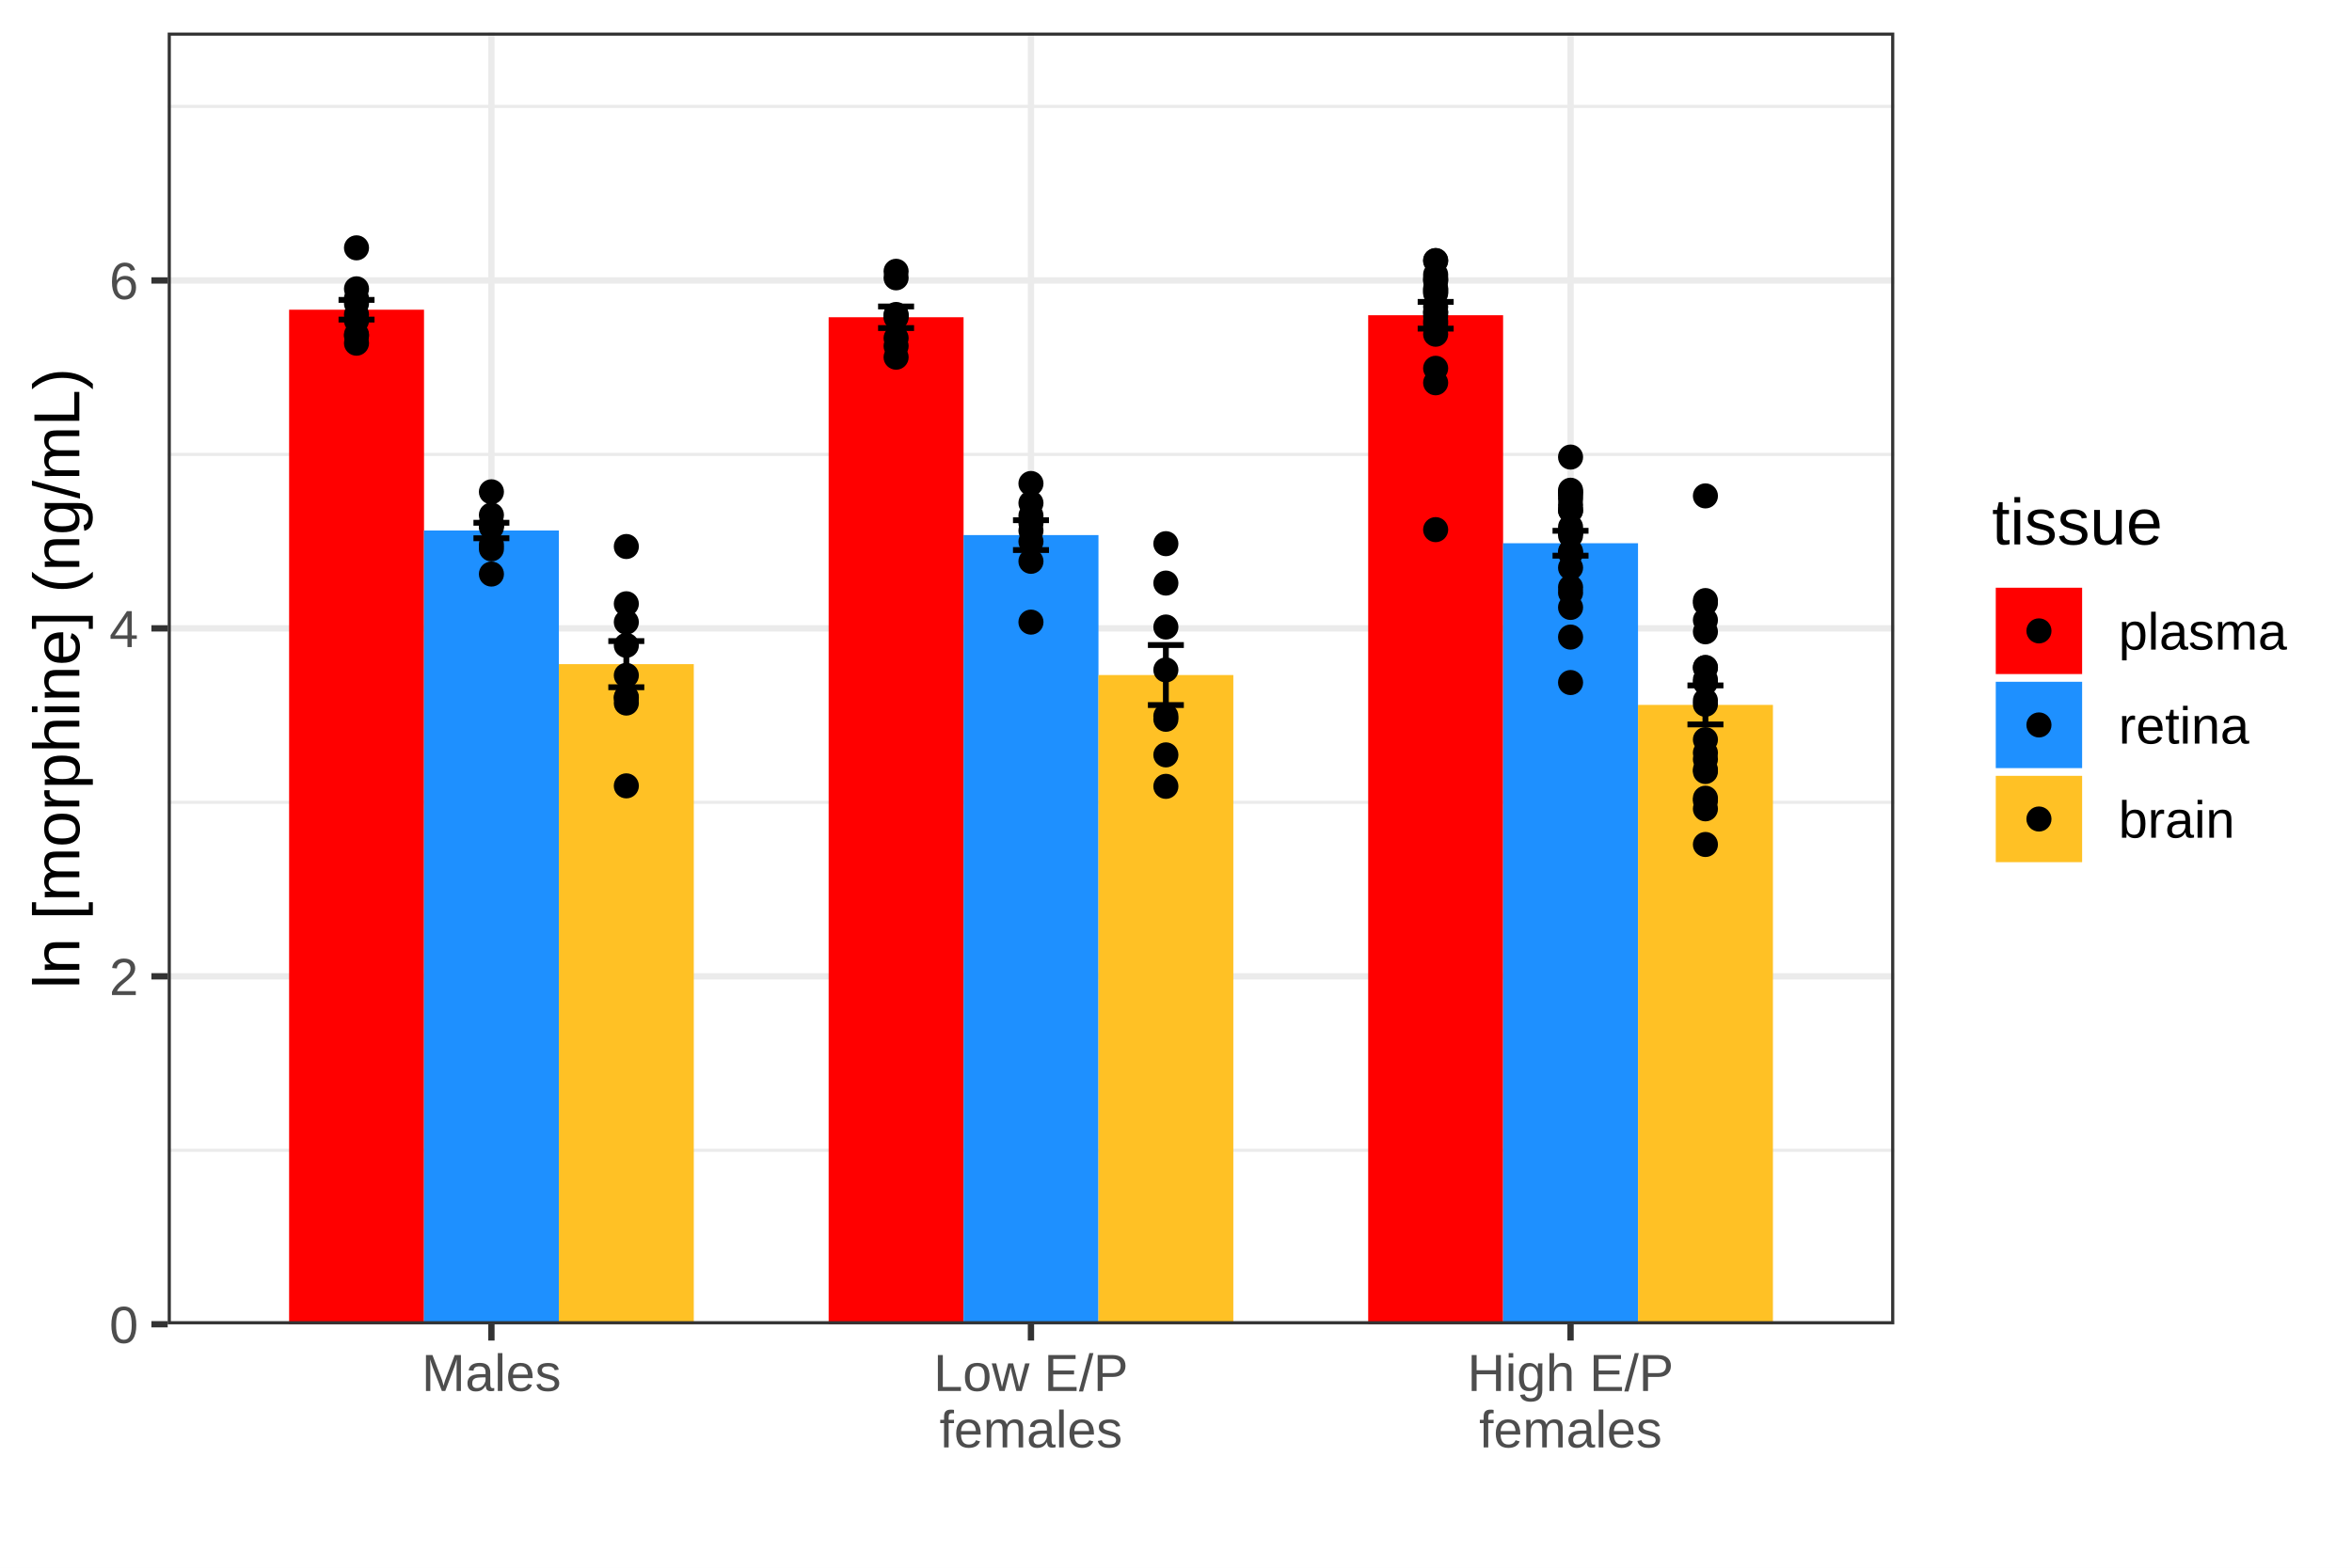
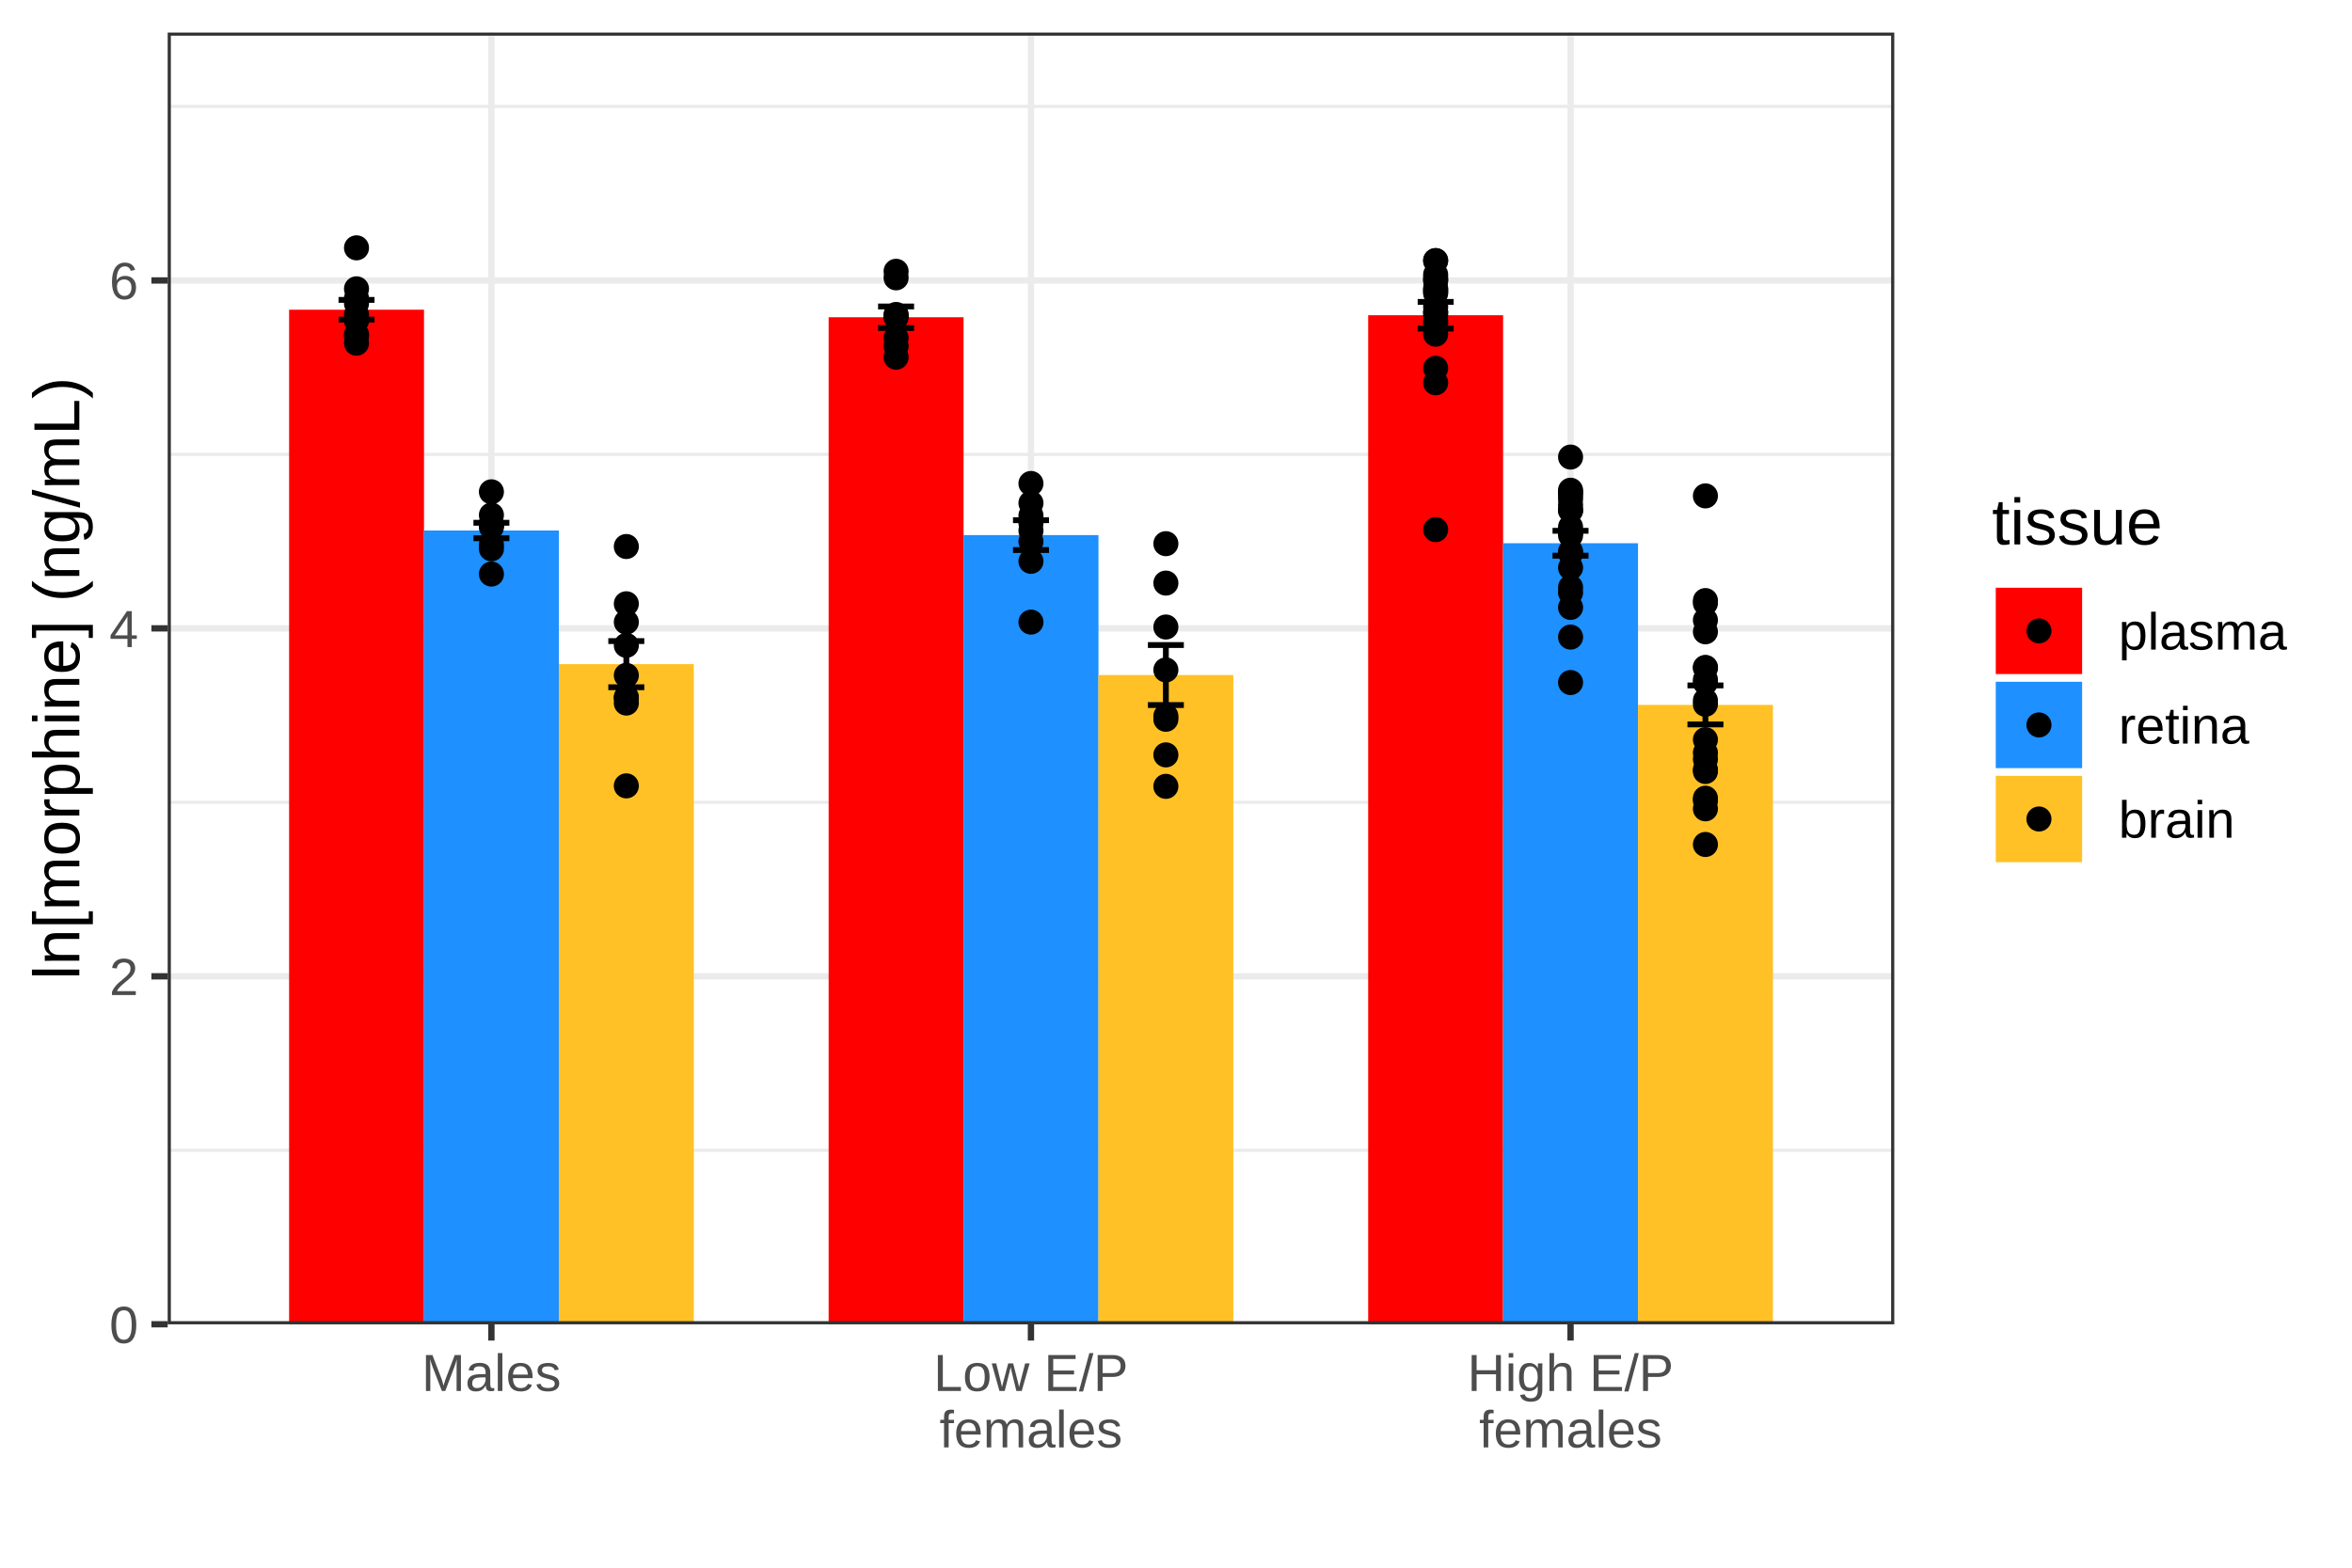
<svg xmlns="http://www.w3.org/2000/svg" class="svglite" width="432.00pt" height="288.00pt" viewBox="0 0 432.00 288.00">
  <defs>
    <style type="text/css">
    .svglite line, .svglite polyline, .svglite polygon, .svglite path, .svglite rect, .svglite circle {
      fill: none;
      stroke: #000000;
      stroke-linecap: round;
      stroke-linejoin: round;
      stroke-miterlimit: 10.00;
    }
    .svglite text {
      white-space: pre;
    }
  </style>
  </defs>
  <rect width="100%" height="100%" style="stroke: none; fill: #FFFFFF;" />
  <defs>
    <clipPath id="cpMC4wMHw0MzIuMDB8MC4wMHwyODguMDA=">
      <rect x="0.00" y="0.00" width="432.00" height="288.00" />
    </clipPath>
  </defs>
  <g clip-path="url(#cpMC4wMHw0MzIuMDB8MC4wMHwyODguMDA=)">
    <rect x="0.00" y="0.00" width="432.00" height="288.00" style="stroke-width: 1.16; stroke: #FFFFFF; fill: #FFFFFF;" />
  </g>
  <defs>
    <clipPath id="cpMzAuODB8MzQ3LjkzfDUuOTh8MjQzLjI4">
      <rect x="30.80" y="5.98" width="317.13" height="237.31" />
    </clipPath>
  </defs>
  <g clip-path="url(#cpMzAuODB8MzQ3LjkzfDUuOTh8MjQzLjI4)">
    <rect x="30.80" y="5.98" width="317.13" height="237.31" style="stroke-width: 1.16; stroke: none; fill: #FFFFFF;" />
    <polyline points="30.80,211.32 347.93,211.32 " style="stroke-width: 0.58; stroke: #EBEBEB; stroke-linecap: butt;" />
    <polyline points="30.80,147.40 347.93,147.40 " style="stroke-width: 0.58; stroke: #EBEBEB; stroke-linecap: butt;" />
    <polyline points="30.80,83.48 347.93,83.48 " style="stroke-width: 0.58; stroke: #EBEBEB; stroke-linecap: butt;" />
    <polyline points="30.80,19.55 347.93,19.55 " style="stroke-width: 0.58; stroke: #EBEBEB; stroke-linecap: butt;" />
    <polyline points="30.80,243.28 347.93,243.28 " style="stroke-width: 1.16; stroke: #EBEBEB; stroke-linecap: butt;" />
    <polyline points="30.80,179.36 347.93,179.36 " style="stroke-width: 1.16; stroke: #EBEBEB; stroke-linecap: butt;" />
    <polyline points="30.80,115.44 347.93,115.44 " style="stroke-width: 1.16; stroke: #EBEBEB; stroke-linecap: butt;" />
    <polyline points="30.80,51.52 347.93,51.52 " style="stroke-width: 1.16; stroke: #EBEBEB; stroke-linecap: butt;" />
    <polyline points="90.26,243.28 90.26,5.98 " style="stroke-width: 1.16; stroke: #EBEBEB; stroke-linecap: butt;" />
    <polyline points="189.36,243.28 189.36,5.98 " style="stroke-width: 1.16; stroke: #EBEBEB; stroke-linecap: butt;" />
    <polyline points="288.47,243.28 288.47,5.98 " style="stroke-width: 1.16; stroke: #EBEBEB; stroke-linecap: butt;" />
    <rect x="53.10" y="56.90" width="24.78" height="186.39" style="stroke-width: 1.07; stroke: none; stroke-linecap: square; stroke-linejoin: miter; fill: #FF0000;" />
    <rect x="152.20" y="58.28" width="24.78" height="185.00" style="stroke-width: 1.07; stroke: none; stroke-linecap: square; stroke-linejoin: miter; fill: #FF0000;" />
    <rect x="251.30" y="57.91" width="24.78" height="185.37" style="stroke-width: 1.07; stroke: none; stroke-linecap: square; stroke-linejoin: miter; fill: #FF0000;" />
    <rect x="77.87" y="97.46" width="24.78" height="145.82" style="stroke-width: 1.07; stroke: none; stroke-linecap: square; stroke-linejoin: miter; fill: #1E90FF;" />
    <rect x="176.98" y="98.30" width="24.78" height="144.98" style="stroke-width: 1.07; stroke: none; stroke-linecap: square; stroke-linejoin: miter; fill: #1E90FF;" />
    <rect x="276.08" y="99.80" width="24.78" height="143.49" style="stroke-width: 1.07; stroke: none; stroke-linecap: square; stroke-linejoin: miter; fill: #1E90FF;" />
    <rect x="102.65" y="122.01" width="24.78" height="121.27" style="stroke-width: 1.07; stroke: none; stroke-linecap: square; stroke-linejoin: miter; fill: #FFC125;" />
    <rect x="201.75" y="124.01" width="24.78" height="119.27" style="stroke-width: 1.07; stroke: none; stroke-linecap: square; stroke-linejoin: miter; fill: #FFC125;" />
    <rect x="300.86" y="129.50" width="24.78" height="113.78" style="stroke-width: 1.07; stroke: none; stroke-linecap: square; stroke-linejoin: miter; fill: #FFC125;" />
    <polyline points="62.18,55.09 68.79,55.09 " style="stroke-width: 1.07; stroke-linecap: butt;" />
    <polyline points="65.48,55.09 65.48,58.71 " style="stroke-width: 1.07; stroke-linecap: butt;" />
    <polyline points="62.18,58.71 68.79,58.71 " style="stroke-width: 1.07; stroke-linecap: butt;" />
    <polyline points="161.28,56.30 167.89,56.30 " style="stroke-width: 1.07; stroke-linecap: butt;" />
    <polyline points="164.59,56.30 164.59,60.27 " style="stroke-width: 1.07; stroke-linecap: butt;" />
    <polyline points="161.28,60.27 167.89,60.27 " style="stroke-width: 1.07; stroke-linecap: butt;" />
    <polyline points="260.39,55.46 267.00,55.46 " style="stroke-width: 1.07; stroke-linecap: butt;" />
    <polyline points="263.69,55.46 263.69,60.37 " style="stroke-width: 1.07; stroke-linecap: butt;" />
    <polyline points="260.39,60.37 267.00,60.37 " style="stroke-width: 1.07; stroke-linecap: butt;" />
    <polyline points="86.96,96.04 93.56,96.04 " style="stroke-width: 1.07; stroke-linecap: butt;" />
    <polyline points="90.26,96.04 90.26,98.88 " style="stroke-width: 1.07; stroke-linecap: butt;" />
    <polyline points="86.96,98.88 93.56,98.88 " style="stroke-width: 1.07; stroke-linecap: butt;" />
    <polyline points="186.06,95.56 192.67,95.56 " style="stroke-width: 1.07; stroke-linecap: butt;" />
    <polyline points="189.36,95.56 189.36,101.05 " style="stroke-width: 1.07; stroke-linecap: butt;" />
    <polyline points="186.06,101.05 192.67,101.05 " style="stroke-width: 1.07; stroke-linecap: butt;" />
    <polyline points="285.16,97.51 291.77,97.51 " style="stroke-width: 1.07; stroke-linecap: butt;" />
    <polyline points="288.47,97.51 288.47,102.08 " style="stroke-width: 1.07; stroke-linecap: butt;" />
    <polyline points="285.16,102.08 291.77,102.08 " style="stroke-width: 1.07; stroke-linecap: butt;" />
    <polyline points="111.73,117.77 118.34,117.77 " style="stroke-width: 1.07; stroke-linecap: butt;" />
    <polyline points="115.04,117.77 115.04,126.25 " style="stroke-width: 1.07; stroke-linecap: butt;" />
    <polyline points="111.73,126.25 118.34,126.25 " style="stroke-width: 1.07; stroke-linecap: butt;" />
    <polyline points="210.84,118.50 217.44,118.50 " style="stroke-width: 1.07; stroke-linecap: butt;" />
    <polyline points="214.14,118.50 214.14,129.53 " style="stroke-width: 1.07; stroke-linecap: butt;" />
    <polyline points="210.84,129.53 217.44,129.53 " style="stroke-width: 1.07; stroke-linecap: butt;" />
    <polyline points="309.94,125.92 316.55,125.92 " style="stroke-width: 1.07; stroke-linecap: butt;" />
    <polyline points="313.24,125.92 313.24,133.09 " style="stroke-width: 1.07; stroke-linecap: butt;" />
    <polyline points="309.94,133.09 316.55,133.09 " style="stroke-width: 1.07; stroke-linecap: butt;" />
    <circle cx="115.04" cy="114.29" r="1.95" style="stroke-width: 0.71; fill: #000000;" />
    <circle cx="115.04" cy="144.37" r="1.95" style="stroke-width: 0.71; fill: #000000;" />
    <circle cx="115.04" cy="128.08" r="1.95" style="stroke-width: 0.71; fill: #000000;" />
    <circle cx="115.04" cy="118.56" r="1.95" style="stroke-width: 0.71; fill: #000000;" />
    <circle cx="115.04" cy="100.40" r="1.95" style="stroke-width: 0.71; fill: #000000;" />
    <circle cx="115.04" cy="128.23" r="1.95" style="stroke-width: 0.71; fill: #000000;" />
    <circle cx="115.04" cy="124.07" r="1.95" style="stroke-width: 0.71; fill: #000000;" />
    <circle cx="115.04" cy="110.92" r="1.95" style="stroke-width: 0.71; fill: #000000;" />
    <circle cx="115.04" cy="129.16" r="1.95" style="stroke-width: 0.71; fill: #000000;" />
    <circle cx="313.24" cy="122.64" r="1.95" style="stroke-width: 0.71; fill: #000000;" />
    <circle cx="214.14" cy="132.14" r="1.95" style="stroke-width: 0.71; fill: #000000;" />
    <circle cx="313.24" cy="148.59" r="1.95" style="stroke-width: 0.71; fill: #000000;" />
    <circle cx="214.14" cy="138.68" r="1.95" style="stroke-width: 0.71; fill: #000000;" />
    <circle cx="313.24" cy="129.39" r="1.95" style="stroke-width: 0.71; fill: #000000;" />
    <circle cx="214.14" cy="99.88" r="1.95" style="stroke-width: 0.71; fill: #000000;" />
    <circle cx="313.24" cy="147.10" r="1.95" style="stroke-width: 0.71; fill: #000000;" />
    <circle cx="313.24" cy="135.88" r="1.95" style="stroke-width: 0.71; fill: #000000;" />
    <circle cx="313.24" cy="138.30" r="1.95" style="stroke-width: 0.71; fill: #000000;" />
    <circle cx="313.24" cy="128.69" r="1.95" style="stroke-width: 0.71; fill: #000000;" />
    <circle cx="313.24" cy="125.40" r="1.95" style="stroke-width: 0.71; fill: #000000;" />
    <circle cx="313.24" cy="146.64" r="1.95" style="stroke-width: 0.71; fill: #000000;" />
    <circle cx="313.24" cy="91.10" r="1.95" style="stroke-width: 0.71; fill: #000000;" />
    <circle cx="313.24" cy="155.14" r="1.95" style="stroke-width: 0.71; fill: #000000;" />
    <circle cx="313.24" cy="124.86" r="1.95" style="stroke-width: 0.71; fill: #000000;" />
    <circle cx="313.24" cy="122.64" r="1.95" style="stroke-width: 0.71; fill: #000000;" />
    <circle cx="313.24" cy="110.33" r="1.95" style="stroke-width: 0.71; fill: #000000;" />
    <circle cx="313.24" cy="113.93" r="1.95" style="stroke-width: 0.71; fill: #000000;" />
    <circle cx="313.24" cy="139.48" r="1.95" style="stroke-width: 0.71; fill: #000000;" />
    <circle cx="313.24" cy="141.73" r="1.95" style="stroke-width: 0.71; fill: #000000;" />
    <circle cx="214.14" cy="123.07" r="1.95" style="stroke-width: 0.71; fill: #000000;" />
    <circle cx="214.14" cy="131.55" r="1.95" style="stroke-width: 0.71; fill: #000000;" />
    <circle cx="214.14" cy="144.46" r="1.95" style="stroke-width: 0.71; fill: #000000;" />
    <circle cx="313.24" cy="141.38" r="1.95" style="stroke-width: 0.71; fill: #000000;" />
    <circle cx="313.24" cy="110.80" r="1.95" style="stroke-width: 0.71; fill: #000000;" />
    <circle cx="214.14" cy="107.12" r="1.95" style="stroke-width: 0.71; fill: #000000;" />
    <circle cx="214.14" cy="115.19" r="1.95" style="stroke-width: 0.71; fill: #000000;" />
    <circle cx="313.24" cy="116.07" r="1.95" style="stroke-width: 0.71; fill: #000000;" />
    <circle cx="90.26" cy="94.62" r="1.95" style="stroke-width: 0.71; fill: #000000;" />
    <circle cx="90.26" cy="100.83" r="1.95" style="stroke-width: 0.71; fill: #000000;" />
    <circle cx="90.26" cy="96.49" r="1.95" style="stroke-width: 0.71; fill: #000000;" />
    <circle cx="90.26" cy="100.07" r="1.95" style="stroke-width: 0.71; fill: #000000;" />
    <circle cx="90.26" cy="96.35" r="1.95" style="stroke-width: 0.71; fill: #000000;" />
    <circle cx="90.26" cy="96.84" r="1.95" style="stroke-width: 0.71; fill: #000000;" />
    <circle cx="90.26" cy="96.13" r="1.95" style="stroke-width: 0.71; fill: #000000;" />
    <circle cx="90.26" cy="90.35" r="1.95" style="stroke-width: 0.71; fill: #000000;" />
    <circle cx="90.26" cy="105.46" r="1.95" style="stroke-width: 0.71; fill: #000000;" />
    <circle cx="288.47" cy="101.65" r="1.95" style="stroke-width: 0.71; fill: #000000;" />
    <circle cx="189.36" cy="114.29" r="1.95" style="stroke-width: 0.71; fill: #000000;" />
    <circle cx="288.47" cy="125.39" r="1.95" style="stroke-width: 0.71; fill: #000000;" />
    <circle cx="189.36" cy="99.49" r="1.95" style="stroke-width: 0.71; fill: #000000;" />
    <circle cx="288.47" cy="108.87" r="1.95" style="stroke-width: 0.71; fill: #000000;" />
    <circle cx="189.36" cy="97.48" r="1.95" style="stroke-width: 0.71; fill: #000000;" />
    <circle cx="288.47" cy="97.76" r="1.95" style="stroke-width: 0.71; fill: #000000;" />
    <circle cx="288.47" cy="107.89" r="1.95" style="stroke-width: 0.71; fill: #000000;" />
    <circle cx="288.47" cy="92.79" r="1.95" style="stroke-width: 0.71; fill: #000000;" />
    <circle cx="288.47" cy="97.66" r="1.95" style="stroke-width: 0.71; fill: #000000;" />
    <circle cx="288.47" cy="90.06" r="1.95" style="stroke-width: 0.71; fill: #000000;" />
    <circle cx="288.47" cy="96.81" r="1.95" style="stroke-width: 0.71; fill: #000000;" />
    <circle cx="288.47" cy="101.32" r="1.95" style="stroke-width: 0.71; fill: #000000;" />
    <circle cx="288.47" cy="117.04" r="1.95" style="stroke-width: 0.71; fill: #000000;" />
    <circle cx="288.47" cy="90.44" r="1.95" style="stroke-width: 0.71; fill: #000000;" />
    <circle cx="288.47" cy="90.92" r="1.95" style="stroke-width: 0.71; fill: #000000;" />
    <circle cx="288.47" cy="104.29" r="1.95" style="stroke-width: 0.71; fill: #000000;" />
    <circle cx="288.47" cy="91.66" r="1.95" style="stroke-width: 0.71; fill: #000000;" />
    <circle cx="288.47" cy="98.36" r="1.95" style="stroke-width: 0.71; fill: #000000;" />
    <circle cx="288.47" cy="111.59" r="1.95" style="stroke-width: 0.71; fill: #000000;" />
    <circle cx="189.36" cy="103.12" r="1.95" style="stroke-width: 0.71; fill: #000000;" />
    <circle cx="189.36" cy="88.82" r="1.95" style="stroke-width: 0.71; fill: #000000;" />
    <circle cx="189.36" cy="92.42" r="1.95" style="stroke-width: 0.71; fill: #000000;" />
    <circle cx="288.47" cy="93.74" r="1.95" style="stroke-width: 0.71; fill: #000000;" />
    <circle cx="288.47" cy="83.97" r="1.95" style="stroke-width: 0.71; fill: #000000;" />
    <circle cx="189.36" cy="96.10" r="1.95" style="stroke-width: 0.71; fill: #000000;" />
    <circle cx="189.36" cy="94.72" r="1.95" style="stroke-width: 0.71; fill: #000000;" />
    <circle cx="288.47" cy="93.77" r="1.95" style="stroke-width: 0.71; fill: #000000;" />
    <circle cx="65.48" cy="61.46" r="1.95" style="stroke-width: 0.71; fill: #000000;" />
    <circle cx="65.48" cy="45.53" r="1.95" style="stroke-width: 0.71; fill: #000000;" />
    <circle cx="65.48" cy="55.76" r="1.95" style="stroke-width: 0.71; fill: #000000;" />
    <circle cx="65.48" cy="61.71" r="1.95" style="stroke-width: 0.71; fill: #000000;" />
    <circle cx="65.48" cy="53.06" r="1.95" style="stroke-width: 0.71; fill: #000000;" />
    <circle cx="65.48" cy="58.90" r="1.95" style="stroke-width: 0.71; fill: #000000;" />
    <circle cx="65.48" cy="54.82" r="1.95" style="stroke-width: 0.71; fill: #000000;" />
    <circle cx="65.48" cy="57.79" r="1.95" style="stroke-width: 0.71; fill: #000000;" />
    <circle cx="65.48" cy="63.05" r="1.95" style="stroke-width: 0.71; fill: #000000;" />
    <circle cx="263.69" cy="57.35" r="1.95" style="stroke-width: 0.71; fill: #000000;" />
    <circle cx="164.59" cy="57.77" r="1.95" style="stroke-width: 0.71; fill: #000000;" />
    <circle cx="263.69" cy="57.36" r="1.95" style="stroke-width: 0.71; fill: #000000;" />
    <circle cx="164.59" cy="65.62" r="1.95" style="stroke-width: 0.71; fill: #000000;" />
    <circle cx="263.69" cy="70.32" r="1.95" style="stroke-width: 0.71; fill: #000000;" />
    <circle cx="164.59" cy="58.00" r="1.95" style="stroke-width: 0.71; fill: #000000;" />
    <circle cx="263.69" cy="51.42" r="1.95" style="stroke-width: 0.71; fill: #000000;" />
    <circle cx="263.69" cy="51.03" r="1.95" style="stroke-width: 0.71; fill: #000000;" />
    <circle cx="263.69" cy="47.88" r="1.95" style="stroke-width: 0.71; fill: #000000;" />
    <circle cx="263.69" cy="59.52" r="1.95" style="stroke-width: 0.71; fill: #000000;" />
    <circle cx="263.69" cy="58.99" r="1.95" style="stroke-width: 0.71; fill: #000000;" />
    <circle cx="263.69" cy="51.60" r="1.95" style="stroke-width: 0.71; fill: #000000;" />
    <circle cx="263.69" cy="53.60" r="1.95" style="stroke-width: 0.71; fill: #000000;" />
    <circle cx="263.69" cy="97.30" r="1.95" style="stroke-width: 0.71; fill: #000000;" />
    <circle cx="263.69" cy="50.44" r="1.95" style="stroke-width: 0.71; fill: #000000;" />
    <circle cx="263.69" cy="58.03" r="1.95" style="stroke-width: 0.71; fill: #000000;" />
    <circle cx="263.69" cy="67.66" r="1.95" style="stroke-width: 0.71; fill: #000000;" />
    <circle cx="263.69" cy="47.87" r="1.95" style="stroke-width: 0.71; fill: #000000;" />
    <circle cx="263.69" cy="61.40" r="1.95" style="stroke-width: 0.71; fill: #000000;" />
    <circle cx="263.69" cy="56.37" r="1.95" style="stroke-width: 0.71; fill: #000000;" />
    <circle cx="164.59" cy="49.84" r="1.95" style="stroke-width: 0.71; fill: #000000;" />
    <circle cx="164.59" cy="63.57" r="1.95" style="stroke-width: 0.71; fill: #000000;" />
    <circle cx="164.59" cy="51.04" r="1.95" style="stroke-width: 0.71; fill: #000000;" />
    <circle cx="263.69" cy="53.00" r="1.95" style="stroke-width: 0.71; fill: #000000;" />
    <circle cx="263.69" cy="53.87" r="1.95" style="stroke-width: 0.71; fill: #000000;" />
    <circle cx="164.59" cy="62.11" r="1.95" style="stroke-width: 0.71; fill: #000000;" />
    <circle cx="164.59" cy="58.30" r="1.95" style="stroke-width: 0.71; fill: #000000;" />
    <circle cx="263.69" cy="53.23" r="1.95" style="stroke-width: 0.71; fill: #000000;" />
    <rect x="30.80" y="5.98" width="317.13" height="237.31" style="stroke-width: 1.16; stroke: #333333;" />
  </g>
  <g clip-path="url(#cpMC4wMHw0MzIuMDB8MC4wMHwyODguMDA=)">
    <text x="25.42" y="246.72" text-anchor="end" style="font-size: 9.60px;fill: #4D4D4D; font-family: &quot;Arial&quot;;" textLength="5.34px" lengthAdjust="spacingAndGlyphs">0</text>
    <text x="25.42" y="182.80" text-anchor="end" style="font-size: 9.60px;fill: #4D4D4D; font-family: &quot;Arial&quot;;" textLength="5.34px" lengthAdjust="spacingAndGlyphs">2</text>
    <text x="25.42" y="118.87" text-anchor="end" style="font-size: 9.60px;fill: #4D4D4D; font-family: &quot;Arial&quot;;" textLength="5.34px" lengthAdjust="spacingAndGlyphs">4</text>
    <text x="25.42" y="54.95" text-anchor="end" style="font-size: 9.60px;fill: #4D4D4D; font-family: &quot;Arial&quot;;" textLength="5.34px" lengthAdjust="spacingAndGlyphs">6</text>
    <polyline points="27.81,243.28 30.80,243.28 " style="stroke-width: 1.16; stroke: #333333; stroke-linecap: butt;" />
    <polyline points="27.81,179.36 30.80,179.36 " style="stroke-width: 1.16; stroke: #333333; stroke-linecap: butt;" />
    <polyline points="27.81,115.44 30.80,115.44 " style="stroke-width: 1.16; stroke: #333333; stroke-linecap: butt;" />
    <polyline points="27.81,51.52 30.80,51.52 " style="stroke-width: 1.16; stroke: #333333; stroke-linecap: butt;" />
    <polyline points="90.26,246.27 90.26,243.28 " style="stroke-width: 1.16; stroke: #333333; stroke-linecap: butt;" />
    <polyline points="189.36,246.27 189.36,243.28 " style="stroke-width: 1.16; stroke: #333333; stroke-linecap: butt;" />
    <polyline points="288.47,246.27 288.47,243.28 " style="stroke-width: 1.16; stroke: #333333; stroke-linecap: butt;" />
    <text x="90.26" y="255.53" text-anchor="middle" style="font-size: 9.60px;fill: #4D4D4D; font-family: &quot;Arial&quot;;" textLength="25.59px" lengthAdjust="spacingAndGlyphs">Males</text>
    <text x="189.36" y="255.53" text-anchor="middle" style="font-size: 9.60px;fill: #4D4D4D; font-family: &quot;Arial&quot;;" textLength="35.71px" lengthAdjust="spacingAndGlyphs">Low E/P</text>
    <text x="189.36" y="265.90" text-anchor="middle" style="font-size: 9.60px;fill: #4D4D4D; font-family: &quot;Arial&quot;;" textLength="33.59px" lengthAdjust="spacingAndGlyphs">females</text>
    <text x="288.47" y="255.53" text-anchor="middle" style="font-size: 9.60px;fill: #4D4D4D; font-family: &quot;Arial&quot;;" textLength="37.84px" lengthAdjust="spacingAndGlyphs">High E/P</text>
    <text x="288.47" y="265.90" text-anchor="middle" style="font-size: 9.60px;fill: #4D4D4D; font-family: &quot;Arial&quot;;" textLength="33.59px" lengthAdjust="spacingAndGlyphs">females</text>
-     <text transform="translate(14.57,124.63) rotate(-90)" text-anchor="middle" style="font-size: 12.00px; font-family: &quot;Arial&quot;;" textLength="114.06px" lengthAdjust="spacingAndGlyphs">ln [morphine] (ng/mL)</text>
+     <text transform="translate(14.57,124.63) rotate(-90)" text-anchor="middle" style="font-size: 12.00px; font-family: &quot;Arial&quot;;" textLength="110.72px" lengthAdjust="spacingAndGlyphs">ln[morphine] (ng/mL)</text>
    <rect x="359.89" y="84.19" width="66.14" height="80.89" style="stroke-width: 1.16; stroke: none; fill: #FFFFFF;" />
    <text x="365.86" y="100.02" style="font-size: 12.00px; font-family: &quot;Arial&quot;;" textLength="31.36px" lengthAdjust="spacingAndGlyphs">tissue</text>
    <rect x="365.86" y="107.26" width="17.28" height="17.28" style="stroke-width: 1.16; stroke: none; fill: #FFFFFF;" />
    <rect x="366.57" y="107.97" width="15.86" height="15.86" style="stroke-width: 1.07; stroke: none; stroke-linecap: square; stroke-linejoin: miter; fill: #FF0000;" />
    <circle cx="374.50" cy="115.90" r="1.95" style="stroke-width: 0.71; fill: #000000;" />
    <rect x="365.86" y="124.54" width="17.28" height="17.28" style="stroke-width: 1.16; stroke: none; fill: #FFFFFF;" />
    <rect x="366.57" y="125.25" width="15.86" height="15.86" style="stroke-width: 1.07; stroke: none; stroke-linecap: square; stroke-linejoin: miter; fill: #1E90FF;" />
    <circle cx="374.50" cy="133.18" r="1.95" style="stroke-width: 0.71; fill: #000000;" />
    <rect x="365.86" y="141.82" width="17.28" height="17.28" style="stroke-width: 1.16; stroke: none; fill: #FFFFFF;" />
    <rect x="366.57" y="142.53" width="15.86" height="15.86" style="stroke-width: 1.07; stroke: none; stroke-linecap: square; stroke-linejoin: miter; fill: #FFC125;" />
    <circle cx="374.50" cy="150.46" r="1.95" style="stroke-width: 0.71; fill: #000000;" />
    <text x="389.12" y="119.33" style="font-size: 9.60px; font-family: &quot;Arial&quot;;" textLength="30.92px" lengthAdjust="spacingAndGlyphs">plasma</text>
    <text x="389.12" y="136.61" style="font-size: 9.60px; font-family: &quot;Arial&quot;;" textLength="24.00px" lengthAdjust="spacingAndGlyphs">retina</text>
    <text x="389.12" y="153.89" style="font-size: 9.60px; font-family: &quot;Arial&quot;;" textLength="21.33px" lengthAdjust="spacingAndGlyphs">brain</text>
  </g>
</svg>
